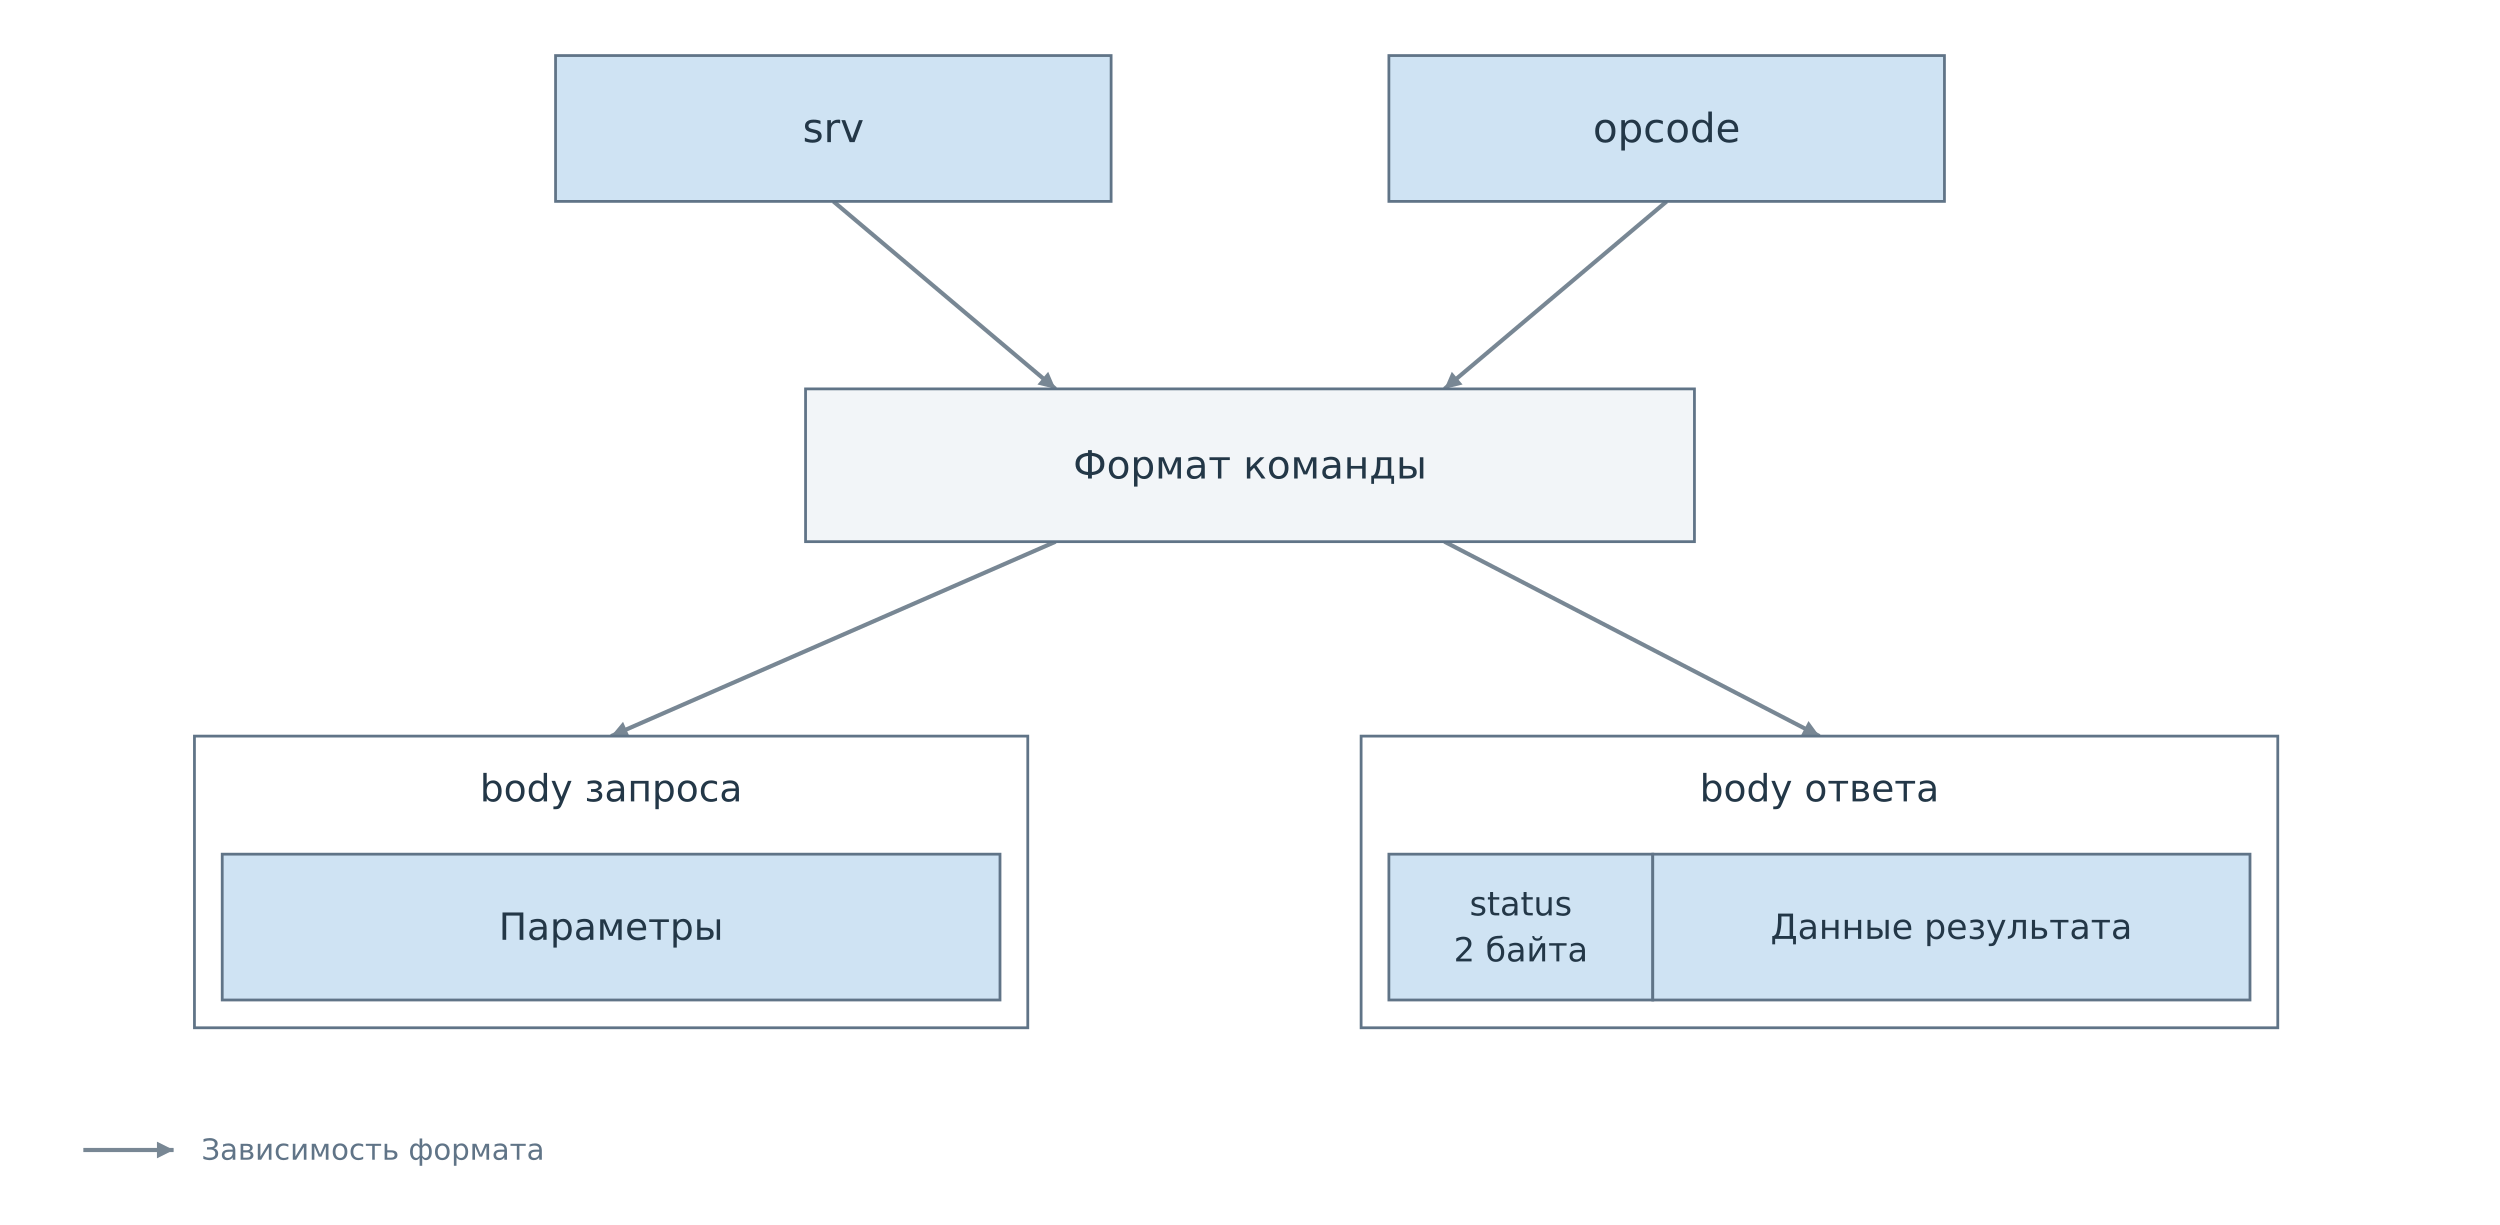
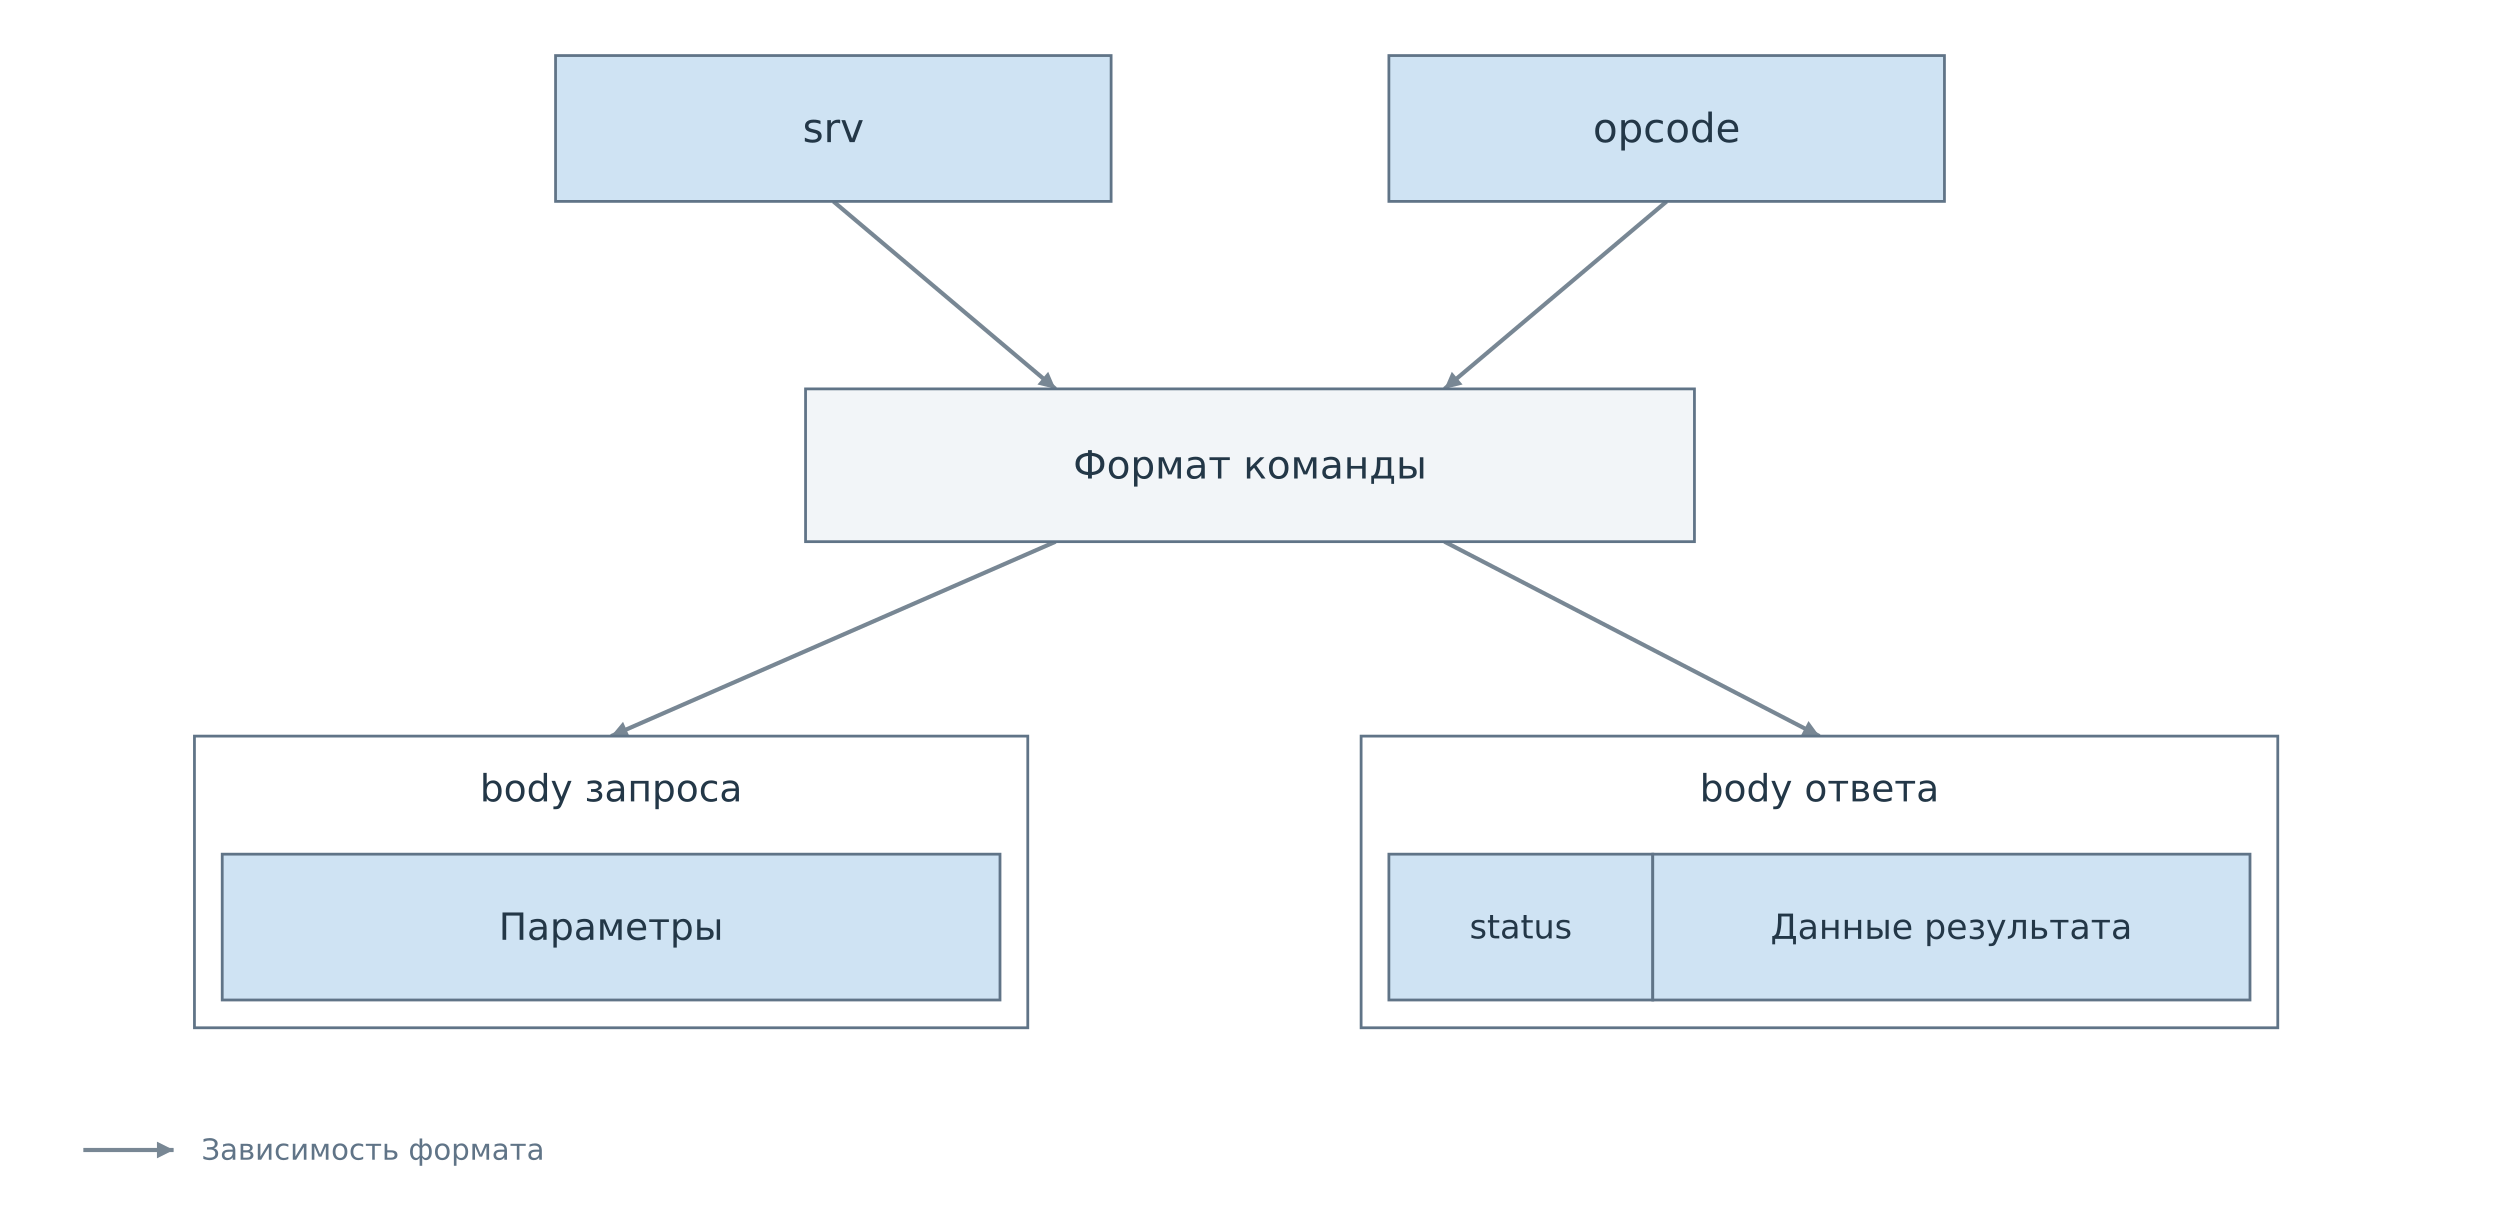
<svg xmlns="http://www.w3.org/2000/svg" width="1800" viewBox="0 40 1800 882" role="img" aria-labelledby="title desc" height="882">
  <defs>
    <style>
text { font-family: "DejaVu Sans", sans-serif; fill: #233747; }
a { cursor: pointer; } a:hover text { text-decoration: underline; }
g:target &gt; rect { stroke-width: 5; }
.edge-label { paint-order: stroke; stroke: white; stroke-width: 8; stroke-linejoin: round; }
</style>
    <marker id="call-arrow" viewBox="0 0 10 10" refX="10" refY="5" markerWidth="12" markerHeight="12" markerUnits="userSpaceOnUse" orient="auto-start-reverse">
      <path d="M0 0 L10 5 L0 10 Z" fill="#788794" />
    </marker>
    <marker id="call-source" viewBox="0 0 4 4" refX="2" refY="2" markerWidth="6" markerHeight="6" markerUnits="userSpaceOnUse">
      <circle cx="2" cy="2" r="2" fill="#788794" />
    </marker>
    <marker id="mmio-arrow" viewBox="0 0 10 10" refX="10" refY="5" markerWidth="12" markerHeight="12" markerUnits="userSpaceOnUse" orient="auto-start-reverse">
      <path d="M0 0 L10 5 L0 10 Z" fill="#b56b1d" />
    </marker>
    <marker id="mmio-source" viewBox="0 0 4 4" refX="2" refY="2" markerWidth="6" markerHeight="6" markerUnits="userSpaceOnUse">
      <circle cx="2" cy="2" r="2" fill="#b56b1d" />
    </marker>
    <marker id="data-arrow" viewBox="0 0 10 10" refX="10" refY="5" markerWidth="12" markerHeight="12" markerUnits="userSpaceOnUse" orient="auto-start-reverse">
      <path d="M0 0 L10 5 L0 10 Z" fill="#3f75ad" />
    </marker>
    <marker id="data-source" viewBox="0 0 4 4" refX="2" refY="2" markerWidth="6" markerHeight="6" markerUnits="userSpaceOnUse">
      <circle cx="2" cy="2" r="2" fill="#3f75ad" />
    </marker>
    <marker id="irq-arrow" viewBox="0 0 10 10" refX="10" refY="5" markerWidth="12" markerHeight="12" markerUnits="userSpaceOnUse" orient="auto-start-reverse">
      <path d="M0 0 L10 5 L0 10 Z" fill="#c65b4e" />
    </marker>
    <marker id="irq-source" viewBox="0 0 4 4" refX="2" refY="2" markerWidth="6" markerHeight="6" markerUnits="userSpaceOnUse">
      <circle cx="2" cy="2" r="2" fill="#c65b4e" />
    </marker>
    <marker id="clock-arrow" viewBox="0 0 10 10" refX="10" refY="5" markerWidth="12" markerHeight="12" markerUnits="userSpaceOnUse" orient="auto-start-reverse">
      <path d="M0 0 L10 5 L0 10 Z" fill="#788794" />
    </marker>
    <marker id="clock-source" viewBox="0 0 4 4" refX="2" refY="2" markerWidth="6" markerHeight="6" markerUnits="userSpaceOnUse">
      <circle cx="2" cy="2" r="2" fill="#788794" />
    </marker>
    <marker id="build-arrow" viewBox="0 0 10 10" refX="10" refY="5" markerWidth="12" markerHeight="12" markerUnits="userSpaceOnUse" orient="auto-start-reverse">
      <path d="M0 0 L10 5 L0 10 Z" fill="#788794" />
    </marker>
    <marker id="build-source" viewBox="0 0 4 4" refX="2" refY="2" markerWidth="6" markerHeight="6" markerUnits="userSpaceOnUse">
      <circle cx="2" cy="2" r="2" fill="#788794" />
    </marker>
    <marker id="depends-arrow" viewBox="0 0 10 10" refX="10" refY="5" markerWidth="12" markerHeight="12" markerUnits="userSpaceOnUse" orient="auto-start-reverse">
      <path d="M0 0 L10 5 L0 10 Z" fill="#788794" />
    </marker>
    <marker id="depends-source" viewBox="0 0 4 4" refX="2" refY="2" markerWidth="6" markerHeight="6" markerUnits="userSpaceOnUse">
      <circle cx="2" cy="2" r="2" fill="#788794" />
    </marker>
  </defs>
  <rect width="1800" height="922" fill="white" />
  <g id="backgrounds" />
  <g id="interactions">
    <path d="M600,185 L760,320" fill="none" stroke="#788794" stroke-width="3" marker-end="url(#call-arrow)" />
    <path d="M1200,185 L1040,320" fill="none" stroke="#788794" stroke-width="3" marker-end="url(#call-arrow)" />
    <path d="M760,430 L440,570" fill="none" stroke="#788794" stroke-width="3" marker-end="url(#call-arrow)" />
    <path d="M1040,430 L1310,570" fill="none" stroke="#788794" stroke-width="3" marker-end="url(#call-arrow)" />
    <path d="M60,868 L125,868" fill="none" stroke="#788794" stroke-width="3" marker-end="url(#call-arrow)" />
  </g>
  <g id="components">
    <g id="srv" data-kind="packet-field">
      <rect x="400" y="80" width="400" height="105" fill="#cfe3f3" stroke="#607487" stroke-width="2" />
      <text x="600.0" y="142.36" font-size="29" font-weight="400" text-anchor="middle" style="fill:#233747">srv</text>
    </g>
    <g id="opcode" data-kind="packet-field">
      <rect x="1000" y="80" width="400" height="105" fill="#cfe3f3" stroke="#607487" stroke-width="2" />
      <text x="1200.0" y="142.36" font-size="29" font-weight="400" text-anchor="middle" style="fill:#233747">opcode</text>
    </g>
    <g id="format" data-kind="packet-field">
      <rect x="580" y="320" width="640" height="110" fill="#f2f5f8" stroke="#607487" stroke-width="2" />
      <text x="900.0" y="384.52" font-size="28" font-weight="400" text-anchor="middle" style="fill:#233747">Формат команды</text>
    </g>
    <g id="request-body" data-kind="packet-field">
      <rect x="140" y="570" width="600" height="210" fill="white" stroke="#607487" stroke-width="2" />
    </g>
    <g id="response-body" data-kind="packet-field">
      <rect x="980" y="570" width="660" height="210" fill="white" stroke="#607487" stroke-width="2" />
    </g>
    <g id="parameters" data-kind="packet-field">
      <rect x="160" y="655" width="560" height="105" fill="#cfe3f3" stroke="#607487" stroke-width="2" />
      <text x="440.0" y="716.68" font-size="27" font-weight="400" text-anchor="middle" style="fill:#233747">Параметры</text>
    </g>
    <g id="status" data-kind="packet-field">
      <rect x="1000" y="655" width="190" height="105" fill="#cfe3f3" stroke="#607487" stroke-width="2" />
-       <text x="1095.0" y="699.1" font-size="24" font-weight="400" text-anchor="middle" style="fill:#233747">status</text>
-       <text x="1095.0" y="732.22" font-size="24" font-weight="400" text-anchor="middle" style="fill:#233747">2 байта</text>
+       <text x="1095.0" y="715.66" font-size="24" font-weight="400" text-anchor="middle" style="fill:#233747">status</text>
    </g>
    <g id="result" data-kind="packet-field">
      <rect x="1190" y="655" width="430" height="105" fill="#cfe3f3" stroke="#607487" stroke-width="2" />
      <text x="1405.0" y="716.0" font-size="25" font-weight="400" text-anchor="middle" style="fill:#233747">Данные результата</text>
    </g>
  </g>
  <g id="annotations">
    <text x="440" y="617.0" font-size="27" font-weight="400" text-anchor="middle" style="fill:#233747">body запроса</text>
    <text x="1310" y="617.0" font-size="27" font-weight="400" text-anchor="middle" style="fill:#233747">body ответа</text>
    <text x="145" y="875.0" font-size="21" font-weight="400" text-anchor="start" style="fill:#607487">Зависимость формата</text>
  </g>
</svg>
